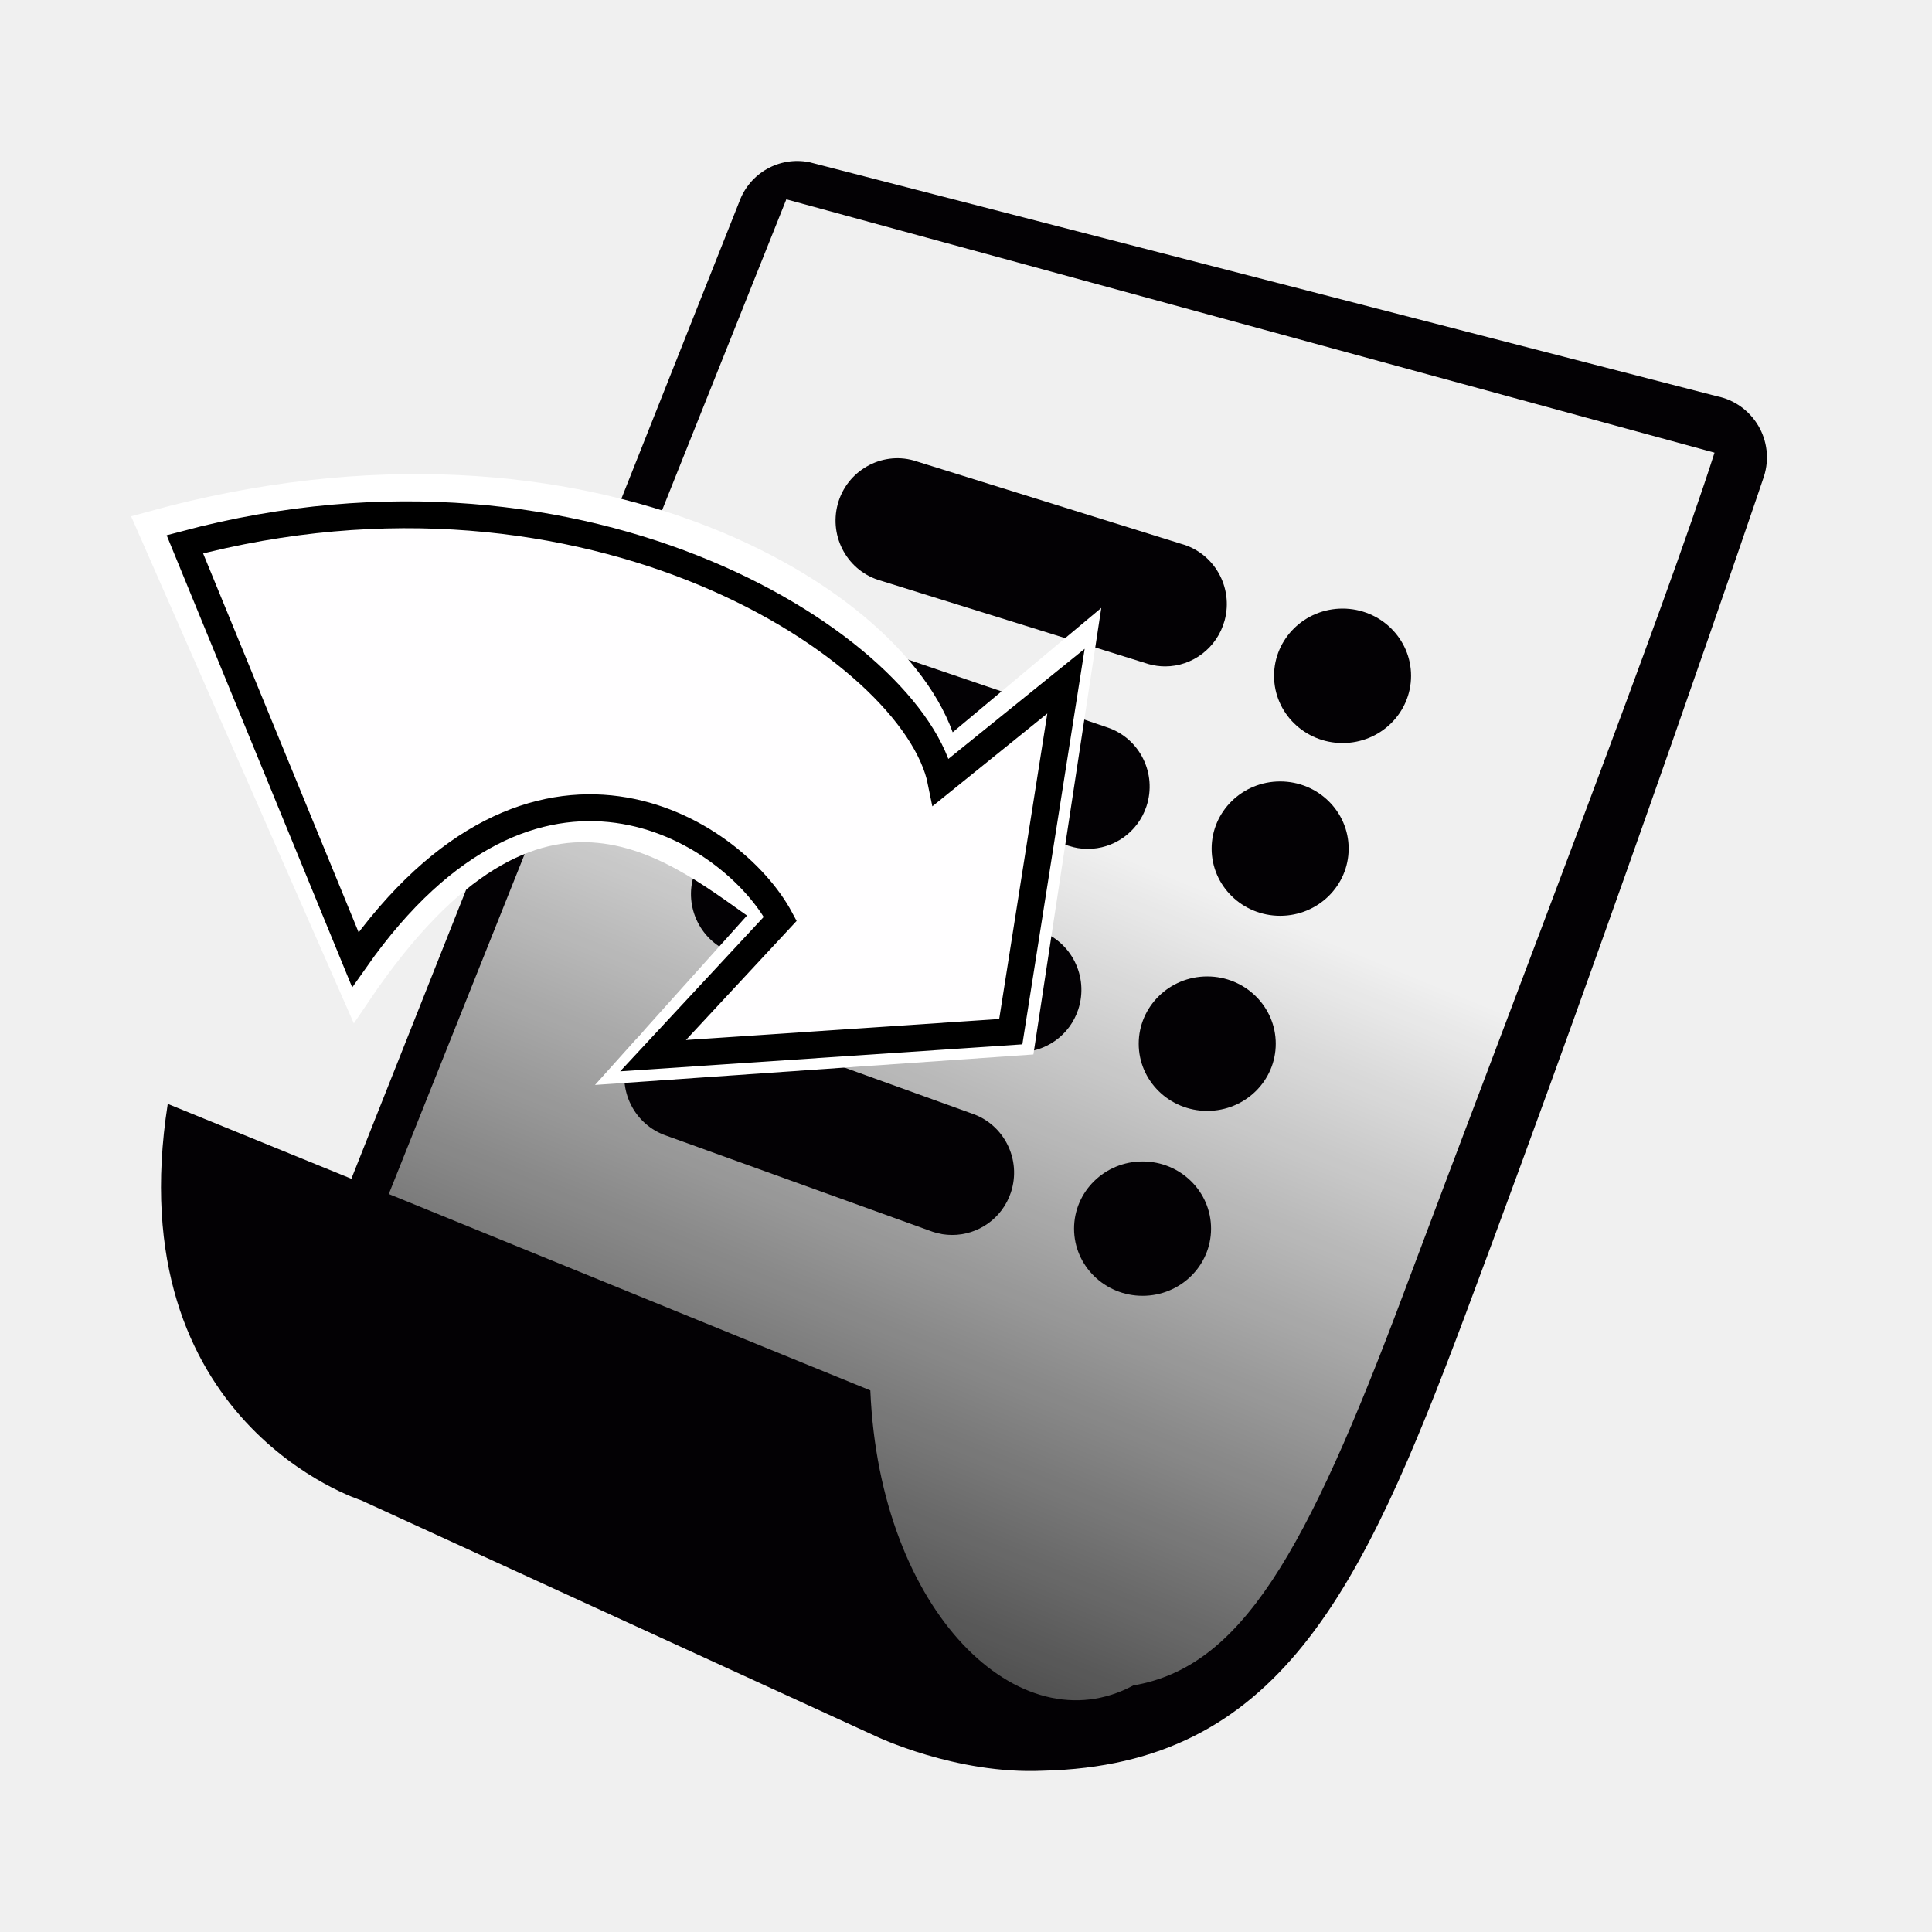
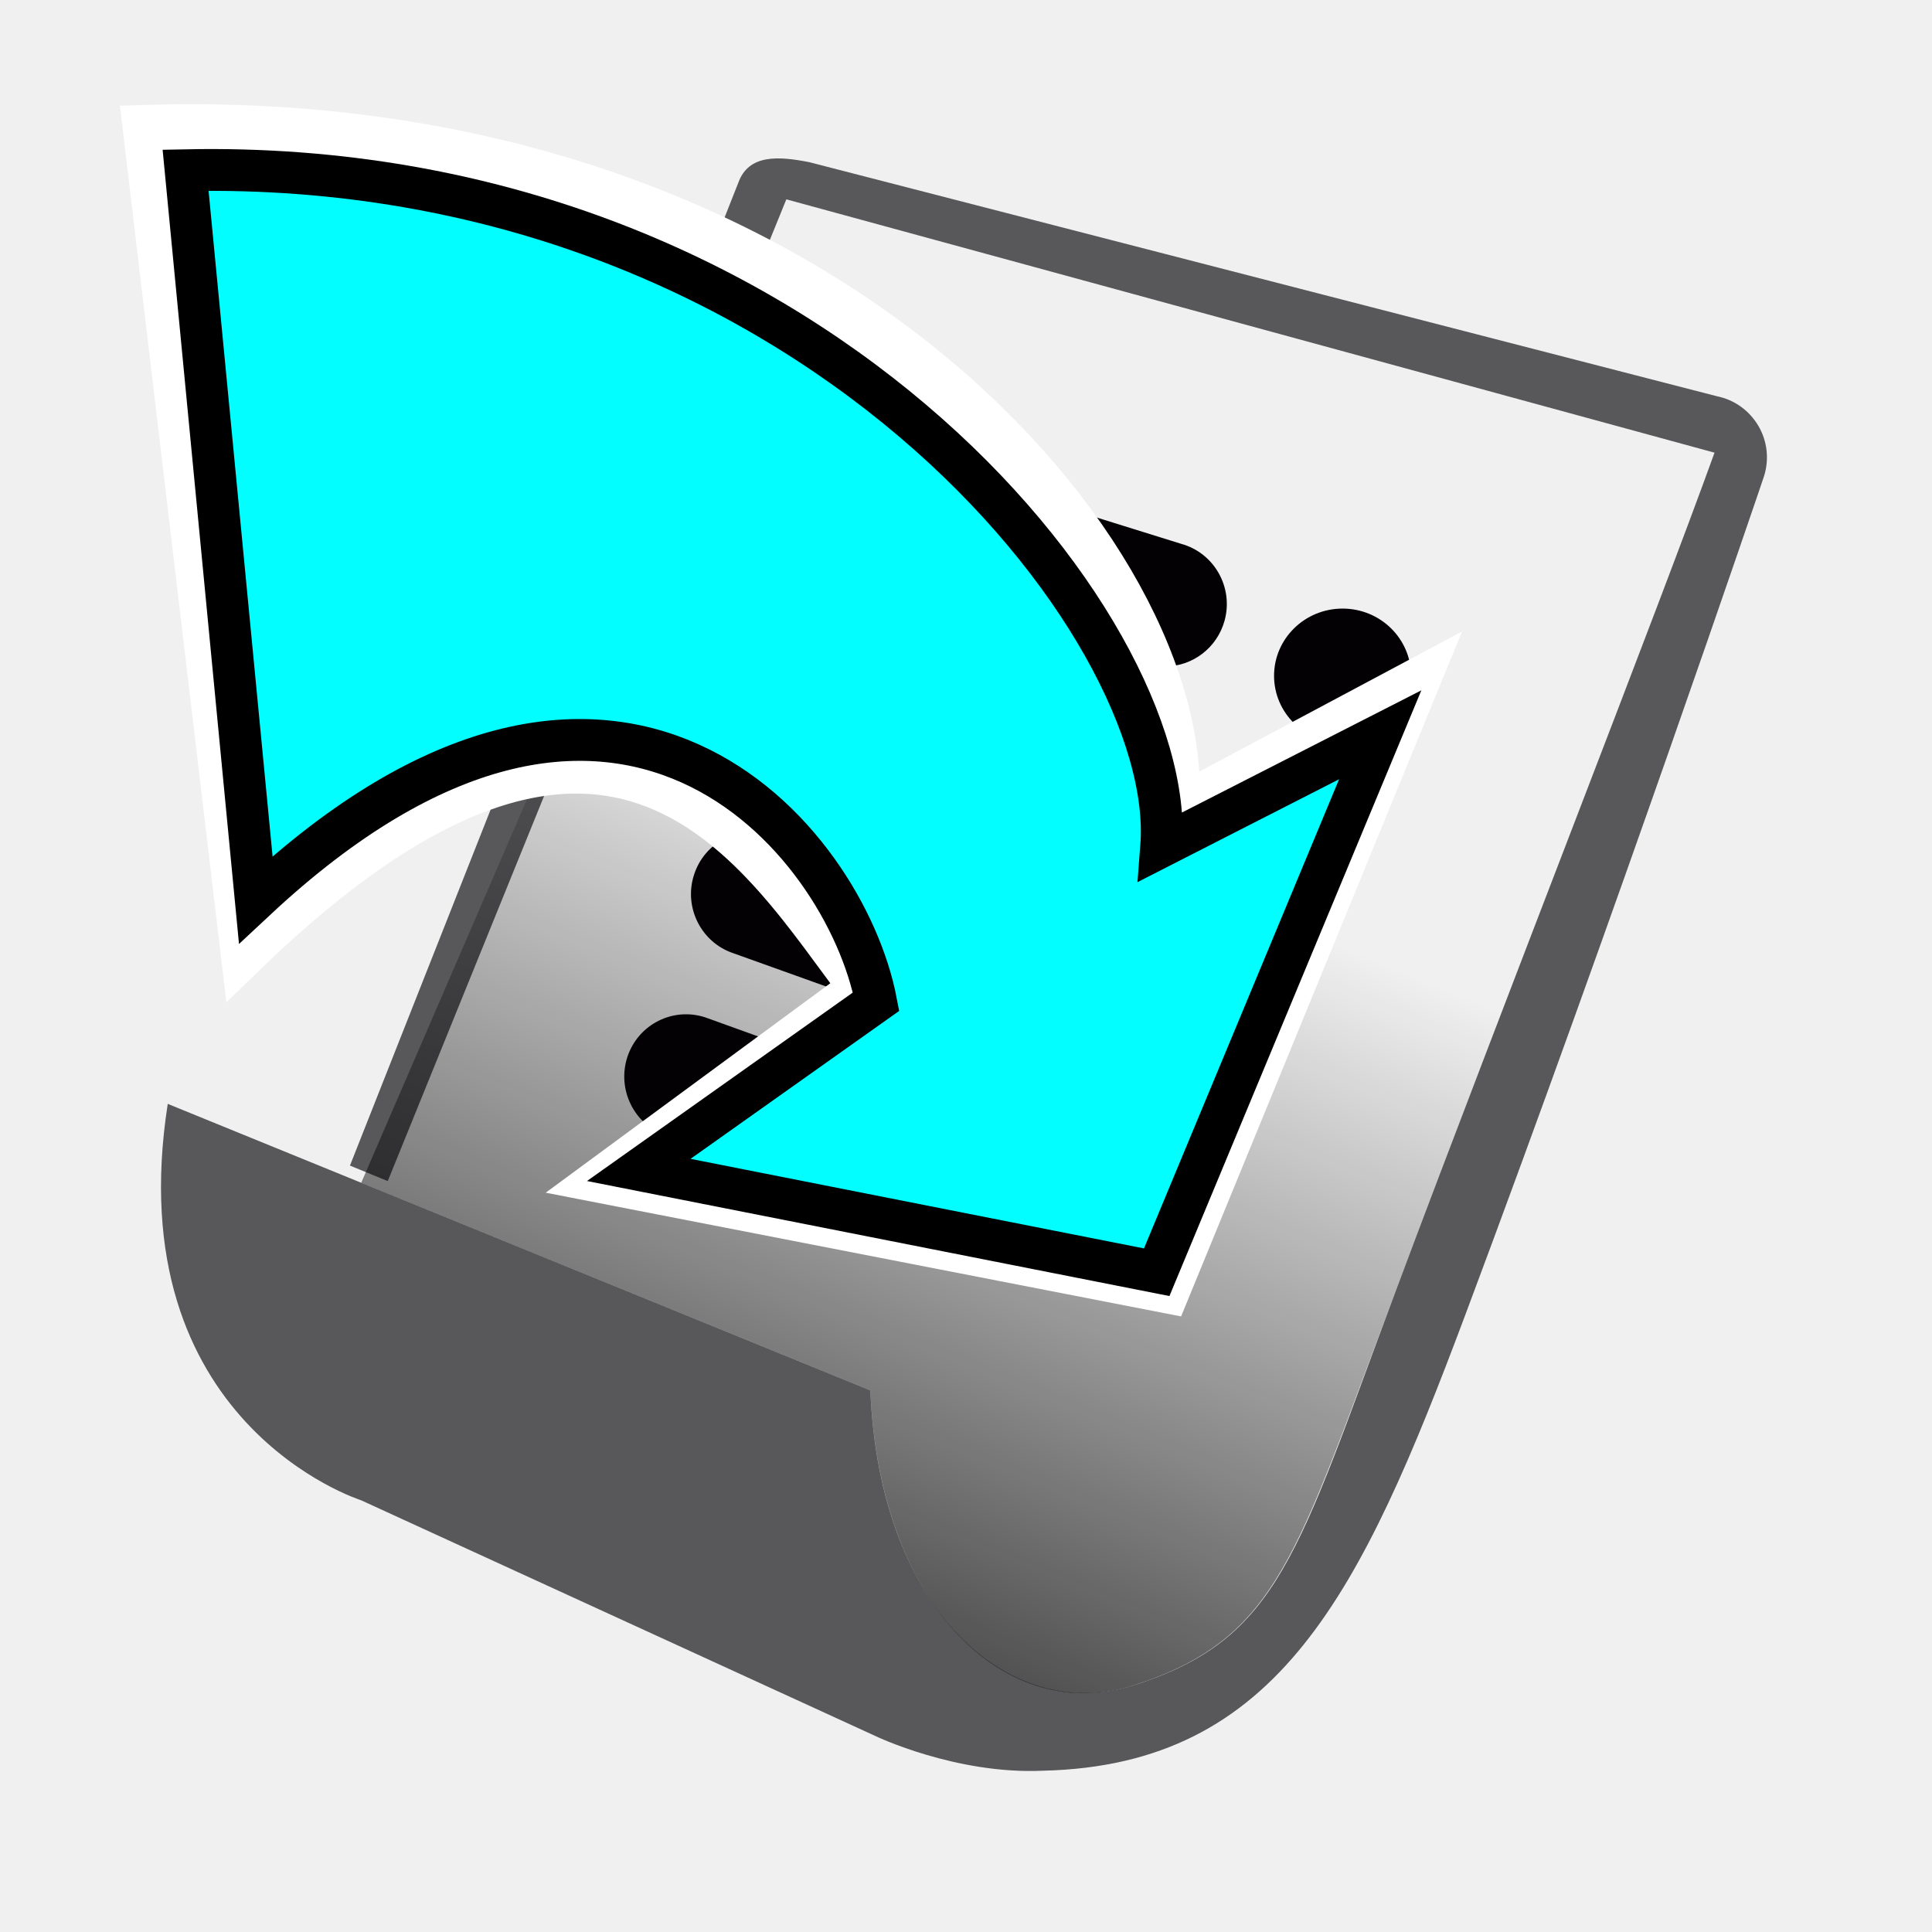
<svg xmlns="http://www.w3.org/2000/svg" xmlns:xlink="http://www.w3.org/1999/xlink" version="1.1" id="svg9022" width="144" height="144" viewBox="0 0 144 144">
  <defs id="defs9026">
+     <linearGradient xlink:href="#linearGradient7577" id="linearGradient7579" x1="39.976" y1="142.504" x2="74.394" y2="58.49" gradientUnits="userSpaceOnUse" gradientTransform="translate(-1.068877,1.068878)" />
    <linearGradient id="linearGradient7577">
      <stop style="stop-color:#000000;stop-opacity:1;" offset="0" id="stop7573" />
      <stop style="stop-color:#000000;stop-opacity:0;" offset="1" id="stop7575" />
    </linearGradient>
-     <linearGradient xlink:href="#linearGradient7577" id="linearGradient7579" x1="39.976" y1="142.504" x2="74.394" y2="58.49" gradientUnits="userSpaceOnUse" gradientTransform="translate(-1.068874,1.068879)" />
  </defs>
-   <path style="fill:url(#linearGradient7579);fill-opacity:1;fill-rule:evenodd;stroke:none;stroke-width:1px;stroke-linecap:butt;stroke-linejoin:miter;stroke-opacity:1" d="M 58.608,14.857 127.79,33.739 98.886,112.725 c -2.348,7.077 -7.417,13.096 -19.288,16.242 L 23.302,96.328 Z" id="path7571" />
-   <g transform="matrix(0.2426008,0,0,0.2449339,11.99993,11.42294)" id="g6950">
-     <g id="g6948">
-       <path style="fill:#030104" d="m 490.74,82.919 c -2.775,-4.641 -7.351,-7.895 -12.631,-8.957 L 199.171,2.712 c -9.234,-1.79 -18.344,3.311 -21.54,12.134 L 56.502,317.019 67.855,321.989 192.12,14.022 477.288,91.111 c -15.204,47.134 -60.704,163.872 -95.385,255.472 -30.236,79.921 -50.127,114.078 -83.197,119.667 -34.838,18.627 -77.916,-22.208 -80.779,-89.783 L 2.076,289.276 C -13.263,386.5 61.443,409.884 61.443,409.884 l 158.033,71.75 c 0.038,0.02 24.708,11.771 51.521,10.563 72.323,-1.703 97.739,-54.218 129.585,-138.352 46.008,-121.594 91.459,-254.135 91.918,-255.58 1.646,-5.155 0.996,-10.715 -1.76,-15.346 z" id="path6934" />
-       <path style="fill:#030104" d="m 303.47,155.464 c 1.646,0.45 3.35,0.689 5.033,0.689 8.324,0 15.94,-5.55 18.274,-13.971 2.774,-10.115 -3.216,-20.564 -13.317,-23.32 l -82.233,-25.381 c -9.989,-2.765 -20.555,3.177 -23.311,13.282 -2.757,10.114 3.178,20.564 13.318,23.33 z" id="path6936" />
-       <path style="fill:#030104" d="m 185.575,159.321 c -3.296,9.962 2.055,20.69 11.989,24.015 l 81.179,27.381 c 1.986,0.661 3.938,0.958 5.907,0.969 7.979,0.042 15.453,-4.991 18.117,-12.96 3.305,-9.935 -2.036,-20.679 -12.01,-24.002 l -81.148,-27.362 c -9.993,-3.307 -20.699,2.043 -24.034,11.959 z" id="path6938" />
-       <path style="fill:#030104" d="m 187.724,207.435 c -9.952,-3.33 -20.698,2.104 -23.952,12.096 -3.272,9.914 2.182,20.67 12.134,23.923 l 81.973,29.111 c 1.975,0.669 3.942,0.956 5.936,0.956 7.961,0 15.387,-5.07 18.01,-13.033 3.271,-9.971 -2.163,-20.707 -12.115,-23.961 z" id="path6940" />
-       <path style="fill:#030104" d="m 363.016,138.556 c 11.617,0 21.043,9.167 21.043,20.459 0,11.301 -9.426,20.458 -21.043,20.458 -11.626,0 -21.052,-9.158 -21.052,-20.458 0.001,-11.292 9.426,-20.459 21.052,-20.459 z" id="path6942" />
-       <path style="fill:#030104" d="m 343.84,191.159 c 11.627,0 21.043,9.158 21.043,20.449 0,11.282 -9.416,20.439 -21.043,20.439 -11.626,0 -21.052,-9.157 -21.052,-20.439 0,-11.29 9.426,-20.449 21.052,-20.449 z" id="path6944" />
-       <path style="fill:#030104" d="m 321.436,250.494 c 11.627,0 21.052,9.168 21.052,20.479 0,11.29 -9.425,20.438 -21.052,20.438 -11.626,0 -21.052,-9.146 -21.052,-20.438 0,-11.311 9.426,-20.479 21.052,-20.479 z" id="path6946" />
-     </g>
+   <path style="fill:#030104;stroke-width:0.244" d="m 85.161,86.567 c 2.821,0 5.105,2.243 5.105,5.009 0,2.763 -2.284,5.006 -5.105,5.006 -2.82,0 -5.107,-2.243 -5.107,-5.006 0,-2.765 2.287,-5.009 5.107,-5.009 z" id="path6944-0" />
+   <path style="fill:url(#linearGradient7579);fill-opacity:1;fill-rule:evenodd;stroke:none;stroke-width:1px;stroke-linecap:butt;stroke-linejoin:miter;stroke-opacity:1" d="m 58.608,14.857 69.182,18.882 -23.767,62.511 c -7.454,19.605 -8.641,25.879 -19.557,29.373 -9.228,2.952 -18.877,-5.47 -19.597,-21.991 L 26.923,88.159 Z" id="path7571" />
+   <g id="g6948" transform="matrix(0.2426008,0,0,0.2449339,11.99993,11.42294)">
+     <path id="path6934" d="m 490.74,82.919 c -2.775,-4.641 -7.351,-7.895 -12.631,-8.957 L 199.171,2.712 C 189.937,0.922 180.569,0.136 177.373,8.959 L 58.053,308.06 69.664,312.774 192.12,14.022 477.288,91.111 c -17.53,48.158 -63.288,163.616 -97.969,255.216 -30.236,79.921 -35.61,105.851 -80.613,119.923 C 260.953,478.055 220.79,444.043 217.927,376.467 L 2.076,289.276 C -13.263,386.5 61.443,409.884 61.443,409.884 l 158.033,71.75 c 0.038,0.02 24.708,11.771 51.521,10.563 72.323,-1.703 97.739,-54.218 129.585,-138.352 46.008,-121.594 91.459,-254.135 91.918,-255.58 1.646,-5.155 0.996,-10.715 -1.76,-15.346 z" style="fill:#030104;fill-opacity:0.64" />
+     <path id="path6936" d="m 303.47,155.464 c 1.646,0.45 3.35,0.689 5.033,0.689 8.324,0 15.94,-5.55 18.274,-13.971 2.774,-10.115 -3.216,-20.564 -13.317,-23.32 l -82.233,-25.381 c -9.989,-2.765 -20.555,3.177 -23.311,13.282 -2.757,10.114 3.178,20.564 13.318,23.33 z" style="fill:#030104" />
+     <path id="path6938" d="m 185.575,159.321 c -3.296,9.962 2.055,20.69 11.989,24.015 l 81.179,27.381 c 1.986,0.661 3.938,0.958 5.907,0.969 7.979,0.042 15.453,-4.991 18.117,-12.96 3.305,-9.935 -2.036,-20.679 -12.01,-24.002 l -81.148,-27.362 c -9.993,-3.307 -20.699,2.043 -24.034,11.959 z" style="fill:#030104" />
+     <path id="path6940" d="m 187.724,207.435 c -9.952,-3.33 -20.698,2.104 -23.952,12.096 -3.272,9.914 2.182,20.67 12.134,23.923 l 81.973,29.111 c 1.975,0.669 3.942,0.956 5.936,0.956 7.961,0 15.387,-5.07 18.01,-13.033 3.271,-9.971 -2.163,-20.707 -12.115,-23.961 z" style="fill:#030104" />
+     <path id="path6942" d="m 363.016,138.556 c 11.617,0 21.043,9.167 21.043,20.459 0,11.301 -9.426,20.458 -21.043,20.458 -11.626,0 -21.052,-9.158 -21.052,-20.458 0.001,-11.292 9.426,-20.459 21.052,-20.459 z" style="fill:#030104" />
+     <path id="path6944" d="m 343.84,191.159 c 11.627,0 21.043,9.158 21.043,20.449 0,11.282 -9.416,20.439 -21.043,20.439 -11.626,0 -21.052,-9.157 -21.052,-20.439 0,-11.29 9.426,-20.449 21.052,-20.449 z" style="fill:#030104" />
+     <path id="path6946" d="m 321.436,250.494 c 11.627,0 21.052,9.168 21.052,20.479 0,11.29 -9.425,20.438 -21.052,20.438 -11.626,0 -21.052,-9.146 -21.052,-20.438 0,-11.311 9.426,-20.479 21.052,-20.479 z" style="fill:#030104" />
  </g>
  <path style="fill:#030104;stroke-width:0.244" d="m 46.765,78.768 c -0.8,2.44 0.499,5.068 2.909,5.882 l 19.845,7.16 c 0.482,0.162 0.955,0.235 1.433,0.237 1.936,0.01 3.749,-1.222 4.395,-3.174 0.802,-2.433 -0.494,-5.065 -2.914,-5.879 L 52.596,75.839 c -2.424,-0.81 -5.022,0.5 -5.831,2.929 z" id="path6938-5" />
-   <path style="fill:#030104;stroke-width:0.244" d="m 85.161,86.567 c 2.821,0 5.105,2.243 5.105,5.009 0,2.763 -2.284,5.006 -5.105,5.006 -2.82,0 -5.107,-2.243 -5.107,-5.006 0,-2.765 2.287,-5.009 5.107,-5.009 z" id="path6944-0" />
-   <path style="fill:#fffeff;fill-opacity:1;fill-rule:evenodd;stroke:#ffffff;stroke-width:2.219;stroke-linecap:butt;stroke-linejoin:miter;stroke-miterlimit:4;stroke-dasharray:none;stroke-opacity:1" d="M 80.545,48.044 76.06,77.547 47.003,79.568 57.339,68.05 C 50.754,63.548 40.311,53.688 26.58,73.99 L 11.303,39.211 c 32.957,-9.093 56.957,6.207 59.102,17.321 z" id="path13613-2" />
-   <path style="fill:#fffeff;fill-opacity:1;fill-rule:evenodd;stroke:#000000;stroke-width:2;stroke-linecap:butt;stroke-linejoin:miter;stroke-miterlimit:4;stroke-dasharray:none;stroke-opacity:1" d="m 79.453,50.768 -4.116,26.126 -26.663,1.789 9.484,-10.2 C 54.579,61.803 39.905,52.438 26.484,71.526 L 13.779,40.568 c 30.242,-8.053 54.4,7.874 56.369,17.716 z" id="path13613" />
+   <path style="fill:#030104;stroke-width:0.244" d="m 85.161,86.567 c 2.821,0 5.105,2.243 5.105,5.009 0,2.763 -2.284,5.006 -5.105,5.006 -2.82,0 -5.107,-2.243 -5.107,-5.006 0,-2.765 2.287,-5.009 5.107,-5.009 z" id="path6944-0-4" />
+   <g id="g1483">
+     <path id="path13613-2" d="M 105.551,50.853 86.971,96.15 44.872,87.953 64.316,73.643 C 56.829,63.874 46.08,44.043 18.177,71.03 L 10.878,9.548 C 61.443,7.996 89.192,41.834 87.638,60.405 Z" style="fill:#fffeff;fill-opacity:1;fill-rule:evenodd;stroke:#ffffff;stroke-width:3.457;stroke-linecap:butt;stroke-linejoin:miter;stroke-miterlimit:4;stroke-dasharray:none;stroke-opacity:1" />
+     <path id="path13613" d="M 102.873,54.768 86.214,94.825 47.61,87.2 65.3,74.658 C 62.983,62.595 46.021,41.889 19.062,67.061 L 13.833,12.686 C 60.112,11.728 87.826,46.627 86.548,63.1 Z" style="fill:#02feff;fill-opacity:1;fill-rule:evenodd;stroke:#000000;stroke-width:3.116;stroke-linecap:butt;stroke-linejoin:miter;stroke-miterlimit:4;stroke-dasharray:none;stroke-opacity:1" />
+   </g>
</svg>
